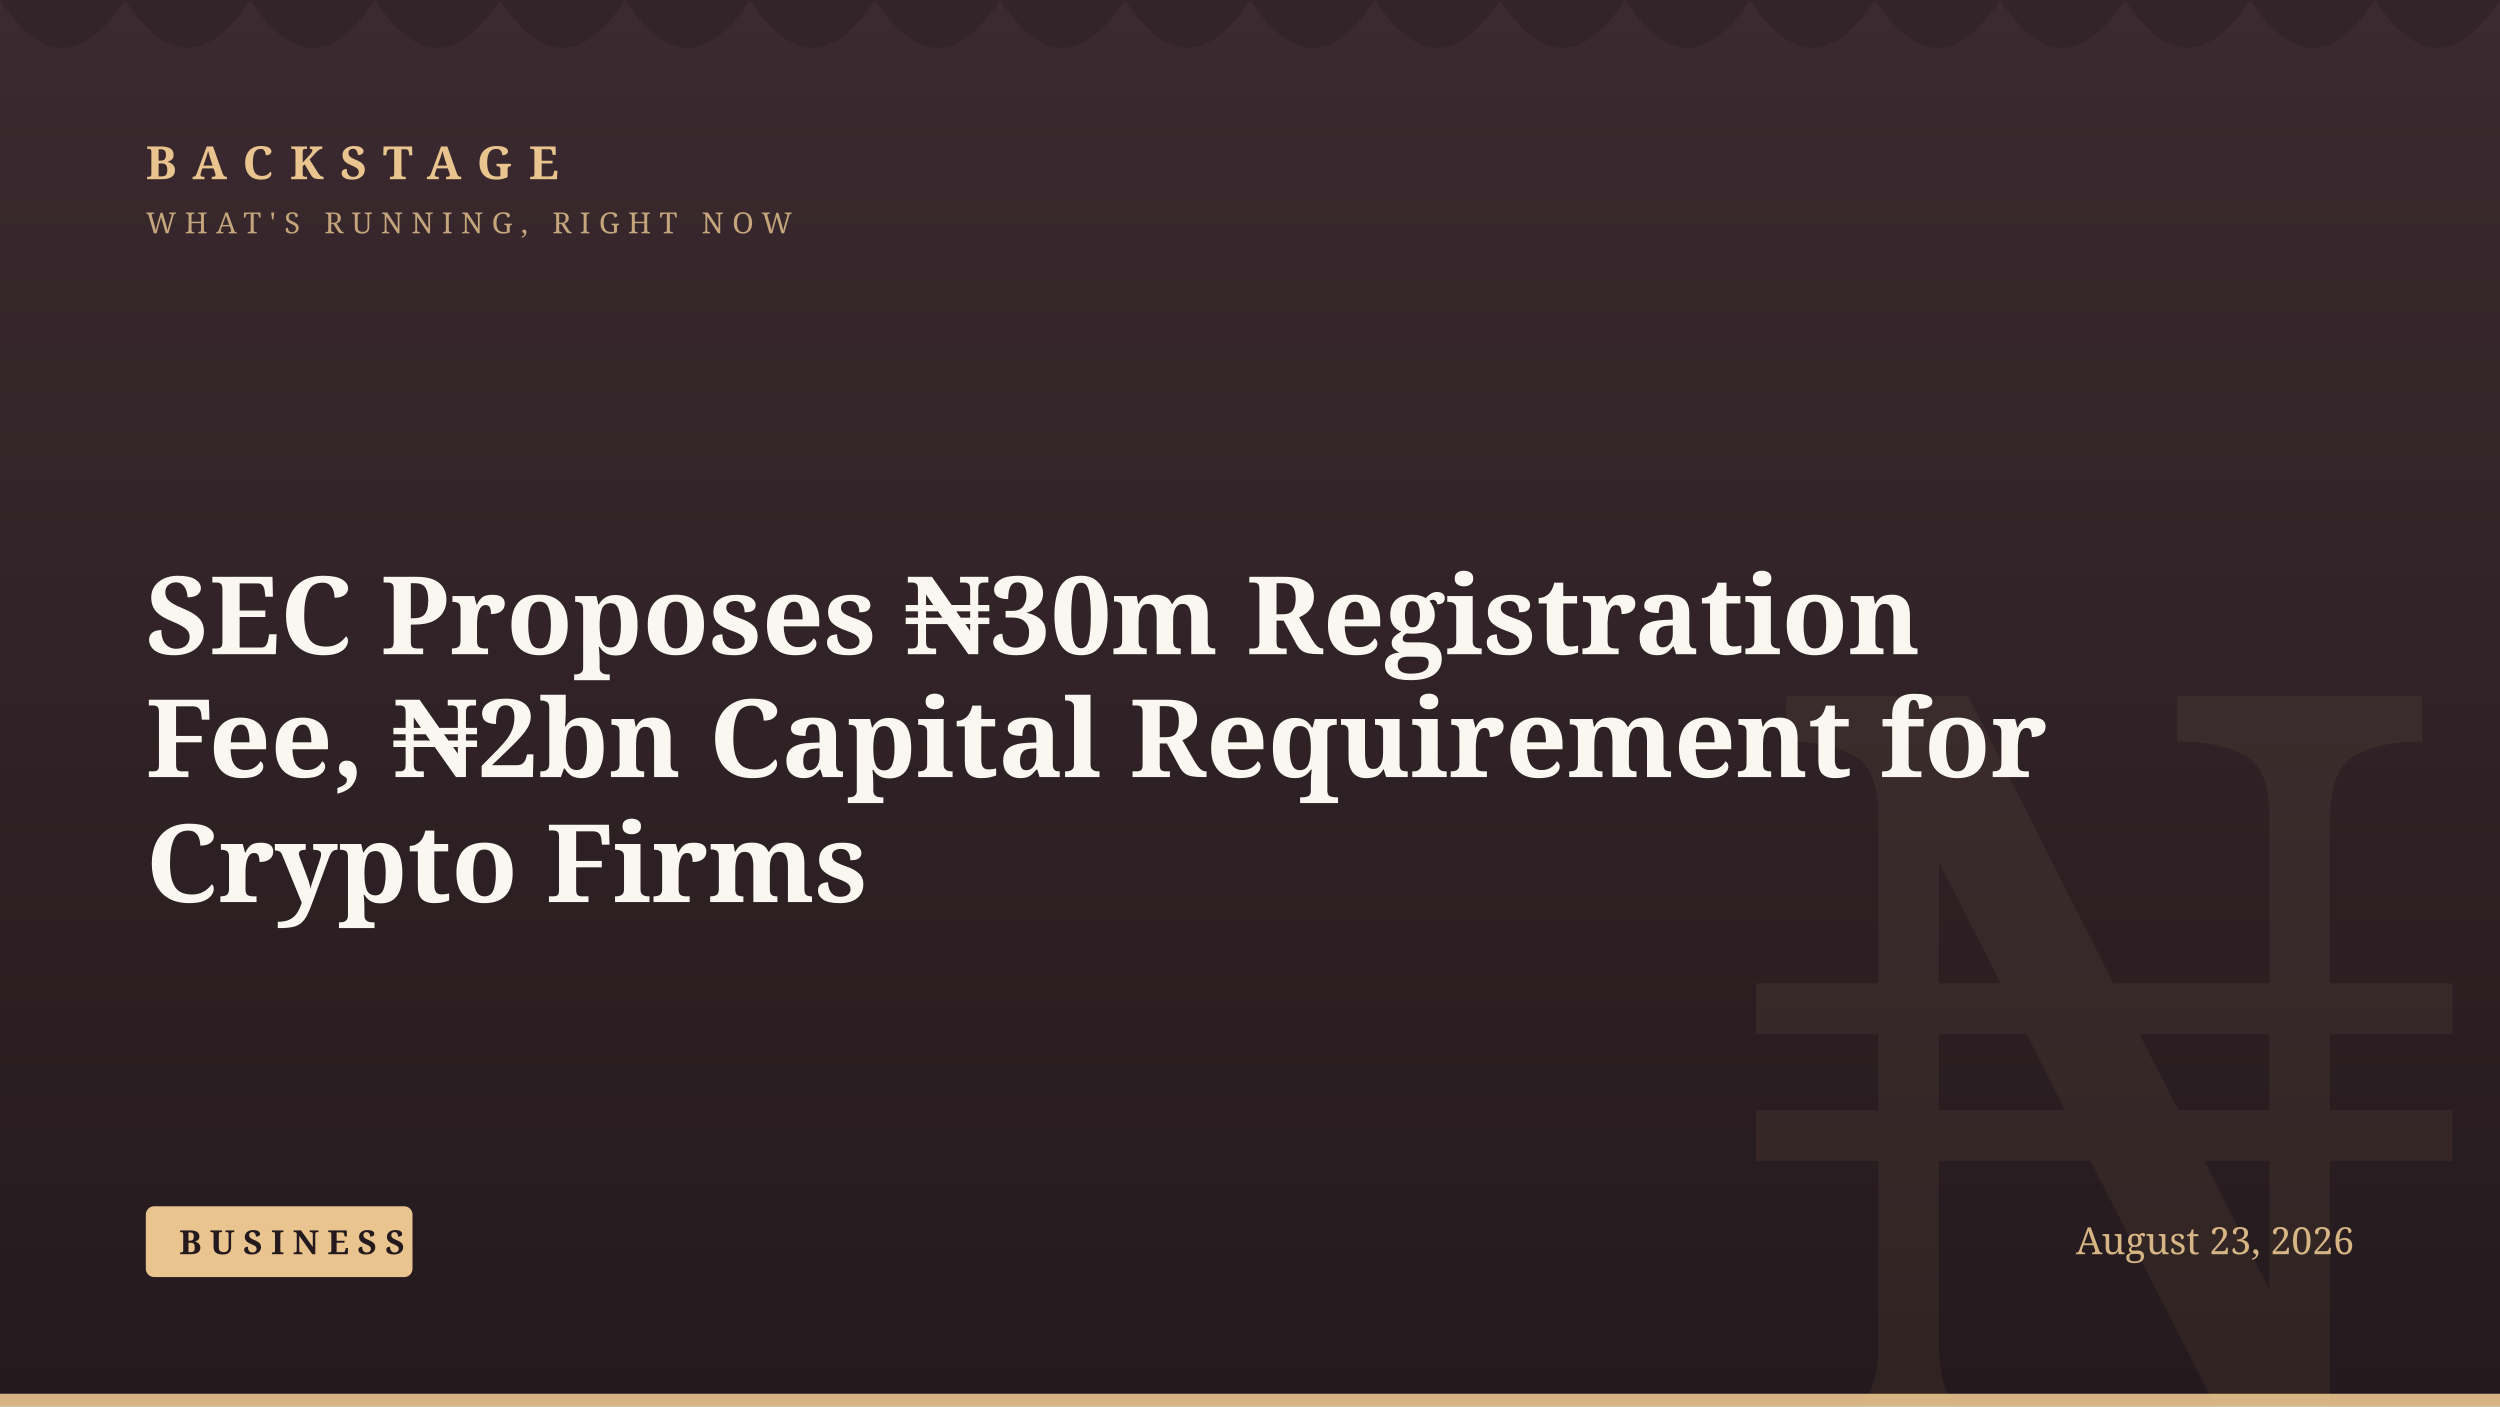
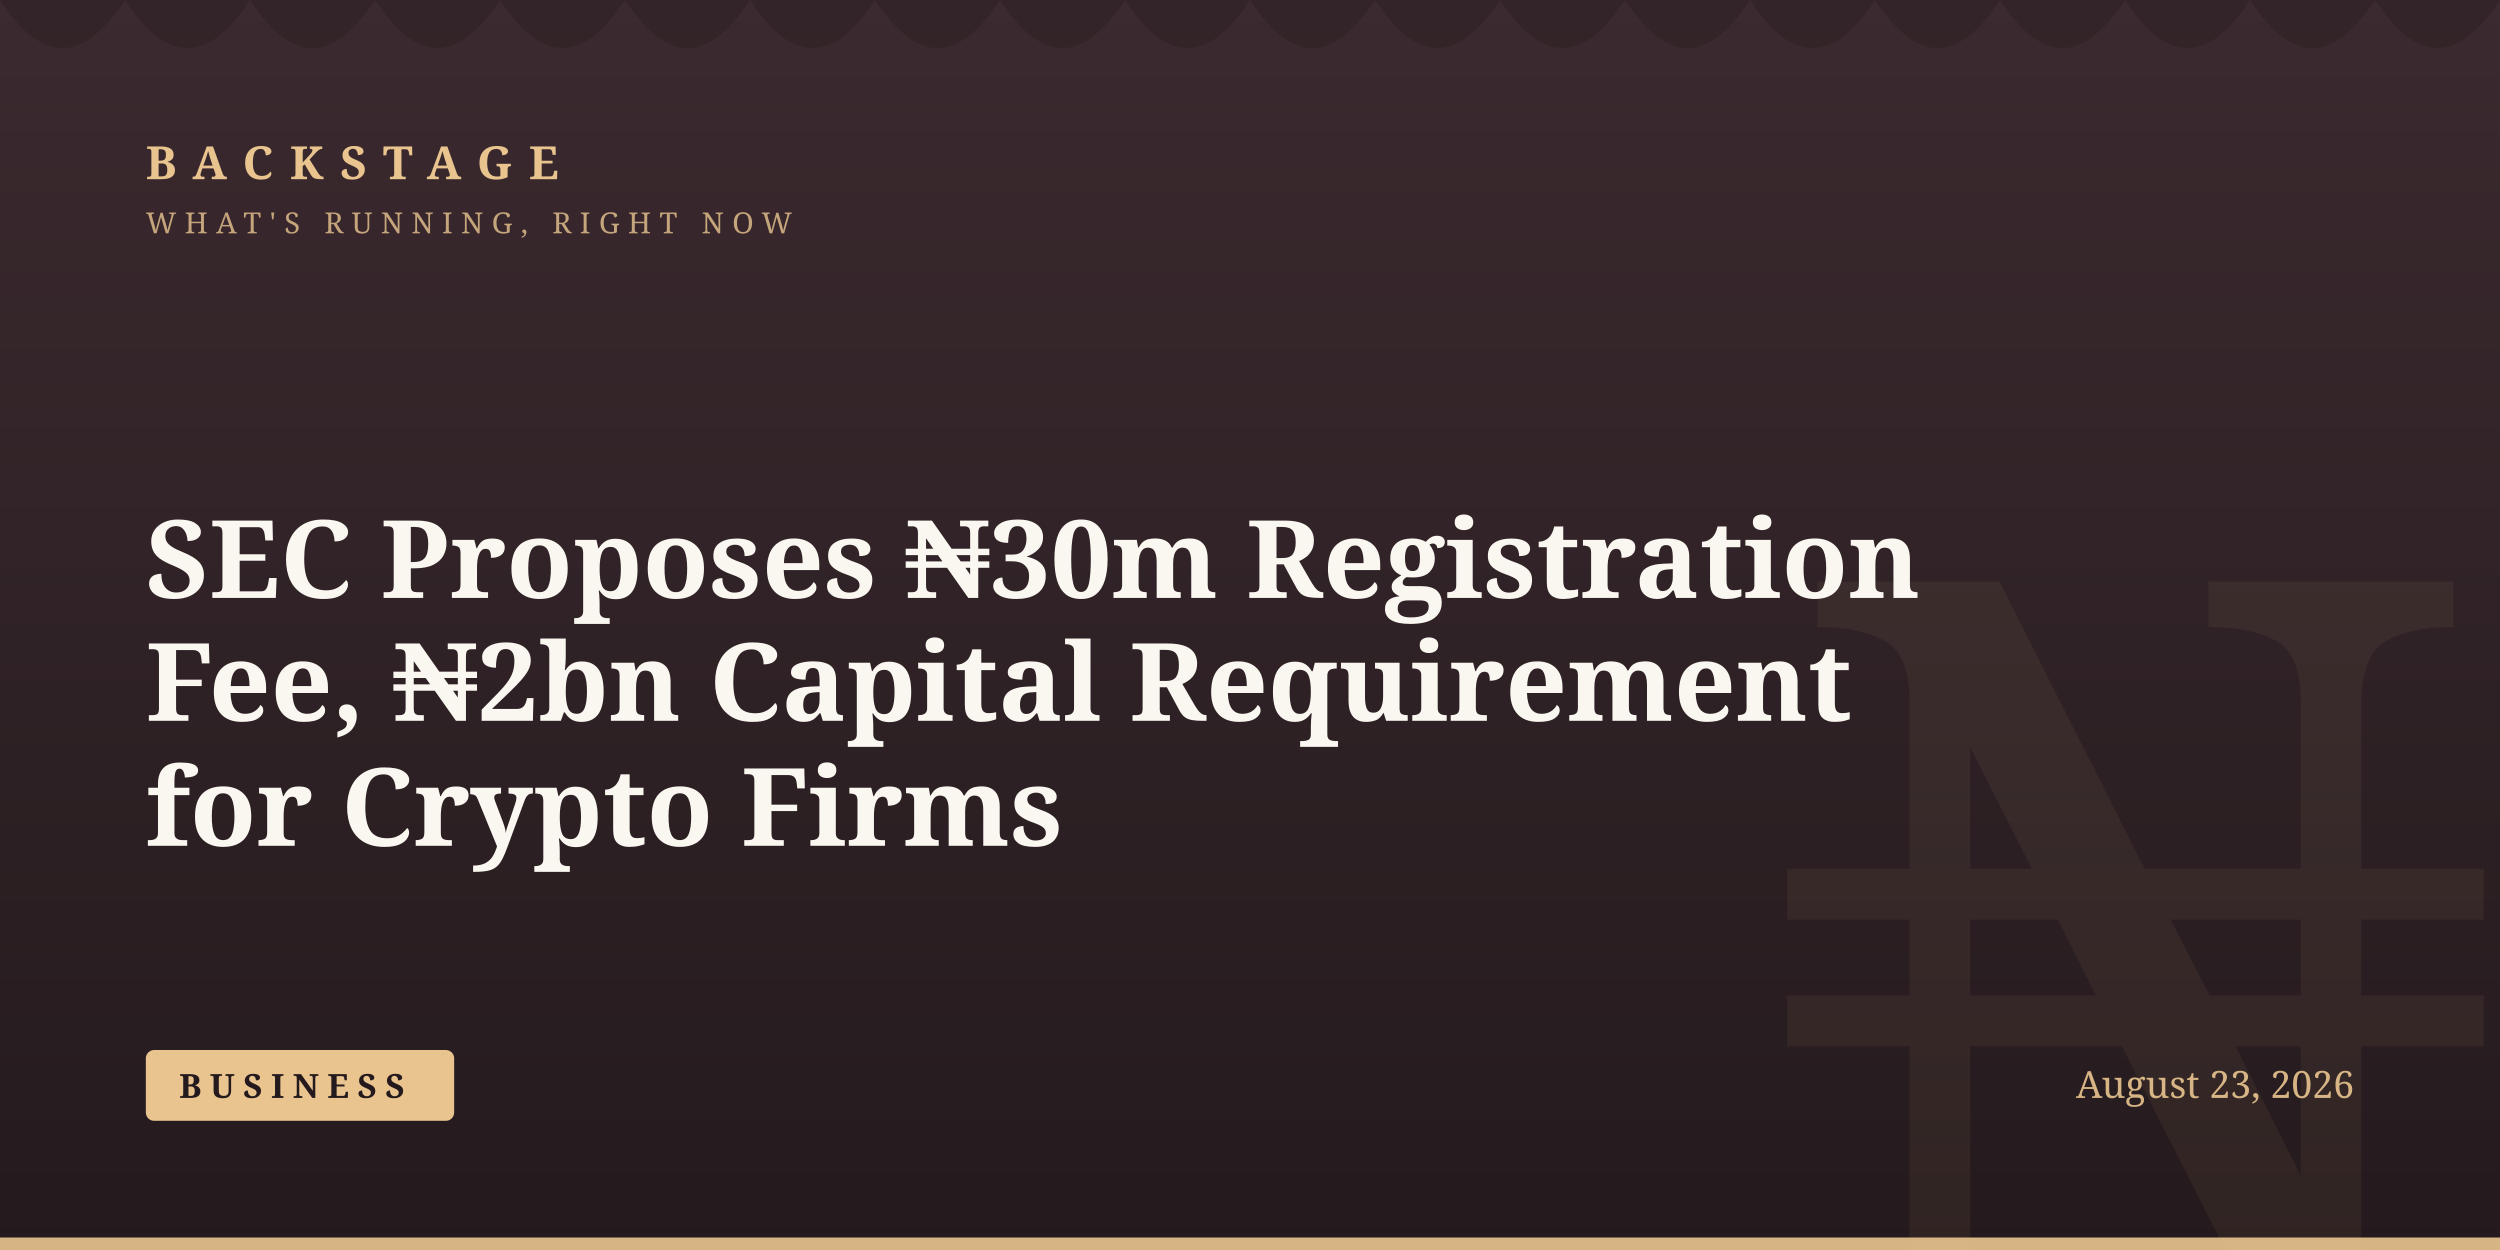
- <svg xmlns="http://www.w3.org/2000/svg" viewBox="0 0 1200 675" width="1200" height="675" font-family="Georgia, 'Roboto Slab', serif">
+ <svg xmlns="http://www.w3.org/2000/svg" viewBox="0 0 1200 600" width="1200" height="600" font-family="Georgia, 'Roboto Slab', serif">
  <defs>
    <linearGradient id="g" x1="0" y1="0" x2="0" y2="1">
      <stop offset="0" stop-color="#3B2A2F" />
      <stop offset="1" stop-color="#241a1d" />
    </linearGradient>
  </defs>
-   <rect width="1200" height="675" fill="url(#g)" />
+   <rect width="1200" height="600" fill="url(#g)" />
  <path d="M 0 0 Q 30 46 60 0 Z" fill="#241a1d" opacity="0.35" />
  <path d="M 60 0 Q 90 46 120 0 Z" fill="#241a1d" opacity="0.35" />
  <path d="M 120 0 Q 150 46 180 0 Z" fill="#241a1d" opacity="0.35" />
  <path d="M 180 0 Q 210 46 240 0 Z" fill="#241a1d" opacity="0.35" />
  <path d="M 240 0 Q 270 46 300 0 Z" fill="#241a1d" opacity="0.35" />
  <path d="M 300 0 Q 330 46 360 0 Z" fill="#241a1d" opacity="0.35" />
  <path d="M 360 0 Q 390 46 420 0 Z" fill="#241a1d" opacity="0.35" />
  <path d="M 420 0 Q 450 46 480 0 Z" fill="#241a1d" opacity="0.35" />
  <path d="M 480 0 Q 510 46 540 0 Z" fill="#241a1d" opacity="0.35" />
  <path d="M 540 0 Q 570 46 600 0 Z" fill="#241a1d" opacity="0.35" />
  <path d="M 600 0 Q 630 46 660 0 Z" fill="#241a1d" opacity="0.35" />
  <path d="M 660 0 Q 690 46 720 0 Z" fill="#241a1d" opacity="0.35" />
  <path d="M 720 0 Q 750 46 780 0 Z" fill="#241a1d" opacity="0.35" />
  <path d="M 780 0 Q 810 46 840 0 Z" fill="#241a1d" opacity="0.35" />
  <path d="M 840 0 Q 870 46 900 0 Z" fill="#241a1d" opacity="0.35" />
  <path d="M 900 0 Q 930 46 960 0 Z" fill="#241a1d" opacity="0.35" />
  <path d="M 960 0 Q 990 46 1020 0 Z" fill="#241a1d" opacity="0.35" />
  <path d="M 1020 0 Q 1050 46 1080 0 Z" fill="#241a1d" opacity="0.35" />
  <path d="M 1080 0 Q 1110 46 1140 0 Z" fill="#241a1d" opacity="0.35" />
  <path d="M 1140 0 Q 1170 46 1200 0 Z" fill="#241a1d" opacity="0.35" />
-   <text x="1010" y="525" font-size="520" fill="#e9c48f" opacity="0.06" text-anchor="middle" dominant-baseline="middle">₦</text>
+   <text x="1025" y="470" font-size="520" fill="#e9c48f" opacity="0.06" text-anchor="middle" dominant-baseline="middle">₦</text>
  <text x="70" y="86" font-size="22" letter-spacing="8" fill="#e9c48f" font-weight="bold">BACKSTAGE</text>
  <text x="70" y="112" font-size="14" letter-spacing="4" fill="#e9c48f" opacity="0.8">WHAT'S RUNNING, RIGHT NOW</text>
  <text font-size="52" font-weight="bold" fill="#faf7f0">
-     <tspan x="70" y="314">SEC Proposes ₦30m Registration</tspan>
-     <tspan x="70" y="373">Fee, ₦2bn Capital Requirement for</tspan>
-     <tspan x="70" y="433">Crypto Firms</tspan>
+     <tspan x="70" y="287">SEC Proposes ₦30m Registration</tspan>
+     <tspan x="70" y="346">Fee, ₦2bn Capital Requirement</tspan>
+     <tspan x="70" y="406">for Crypto Firms</tspan>
  </text>
-   <rect x="70" y="579" width="128" height="34" rx="4" fill="#e9c48f" />
-   <text x="86" y="602" font-size="16" letter-spacing="4" fill="#241a1d" font-weight="bold">BUSINESS</text>
-   <text x="1130" y="602" font-size="18" fill="#e9c48f" text-anchor="end" opacity="0.9">August 23, 2026</text>
-   <rect x="0" y="669" width="1200" height="6" fill="#e9c48f" opacity="0.9" />
+   <rect x="70" y="504" width="148" height="34" rx="4" fill="#e9c48f" />
+   <text x="86" y="527" font-size="16" letter-spacing="4" fill="#241a1d" font-weight="bold">BUSINESS</text>
+   <text x="1130" y="527" font-size="18" fill="#e9c48f" text-anchor="end" opacity="0.9">August 23, 2026</text>
+   <rect x="0" y="594" width="1200" height="6" fill="#e9c48f" opacity="0.9" />
</svg>
